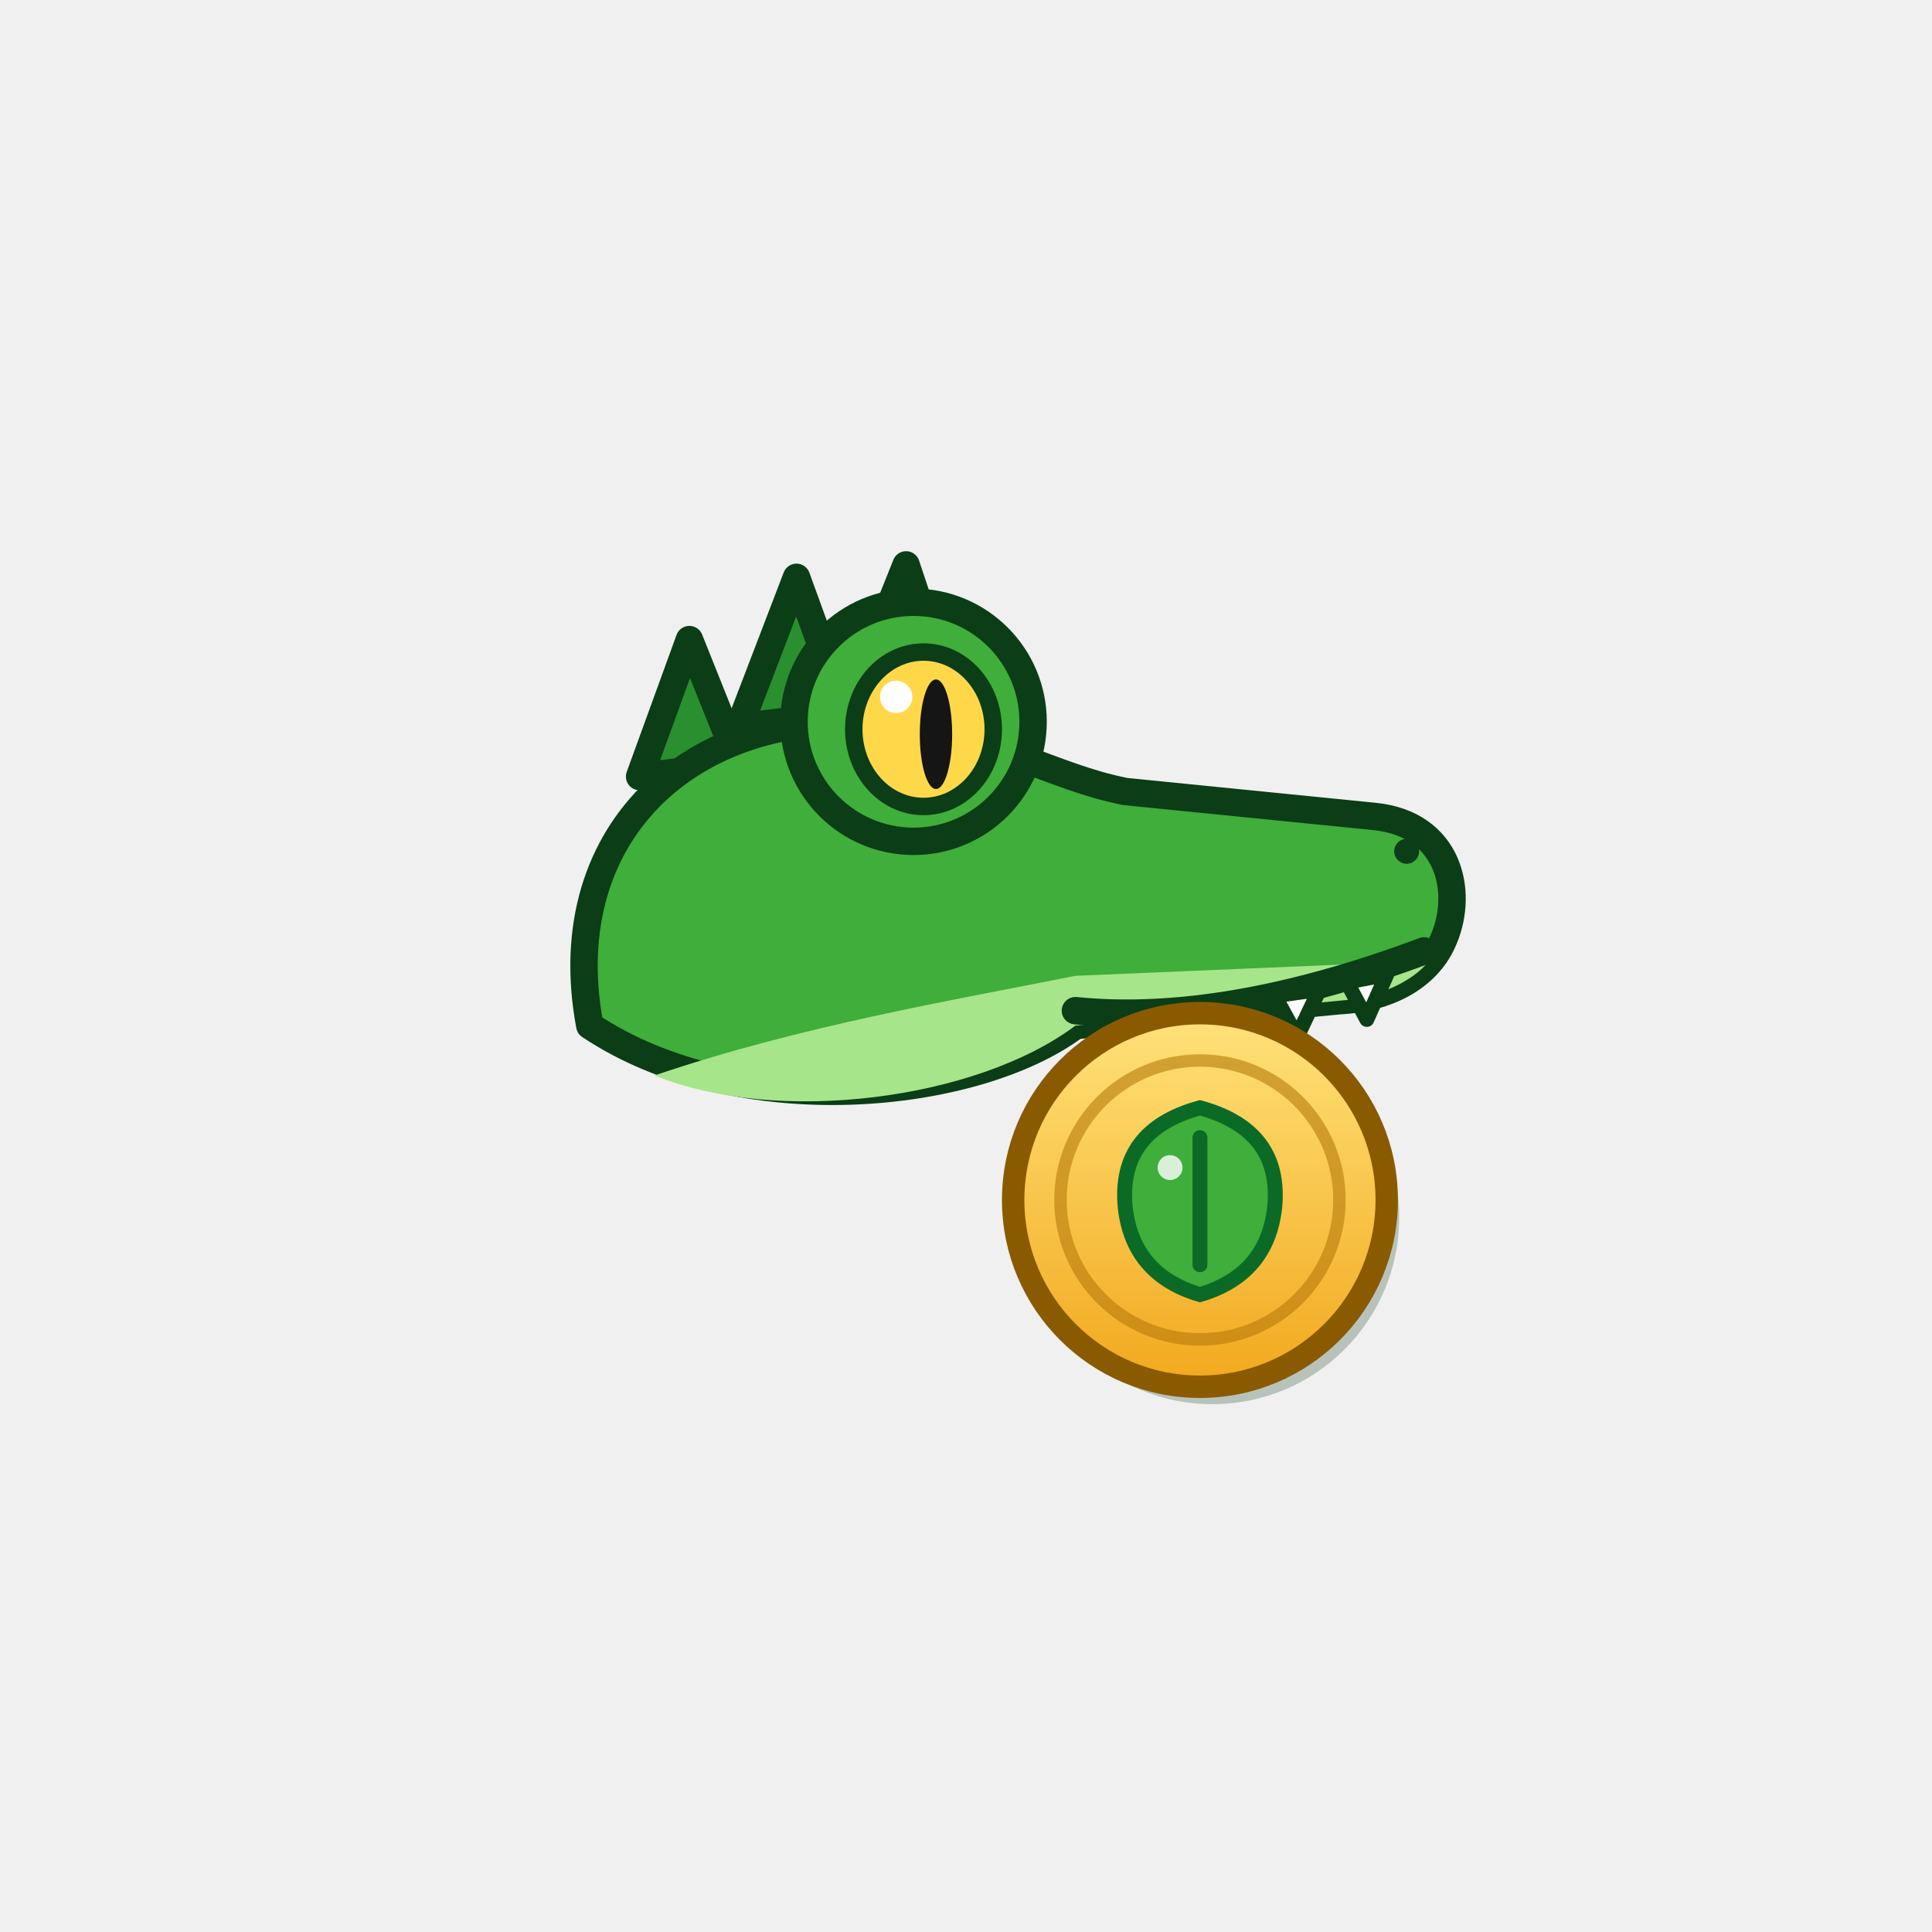
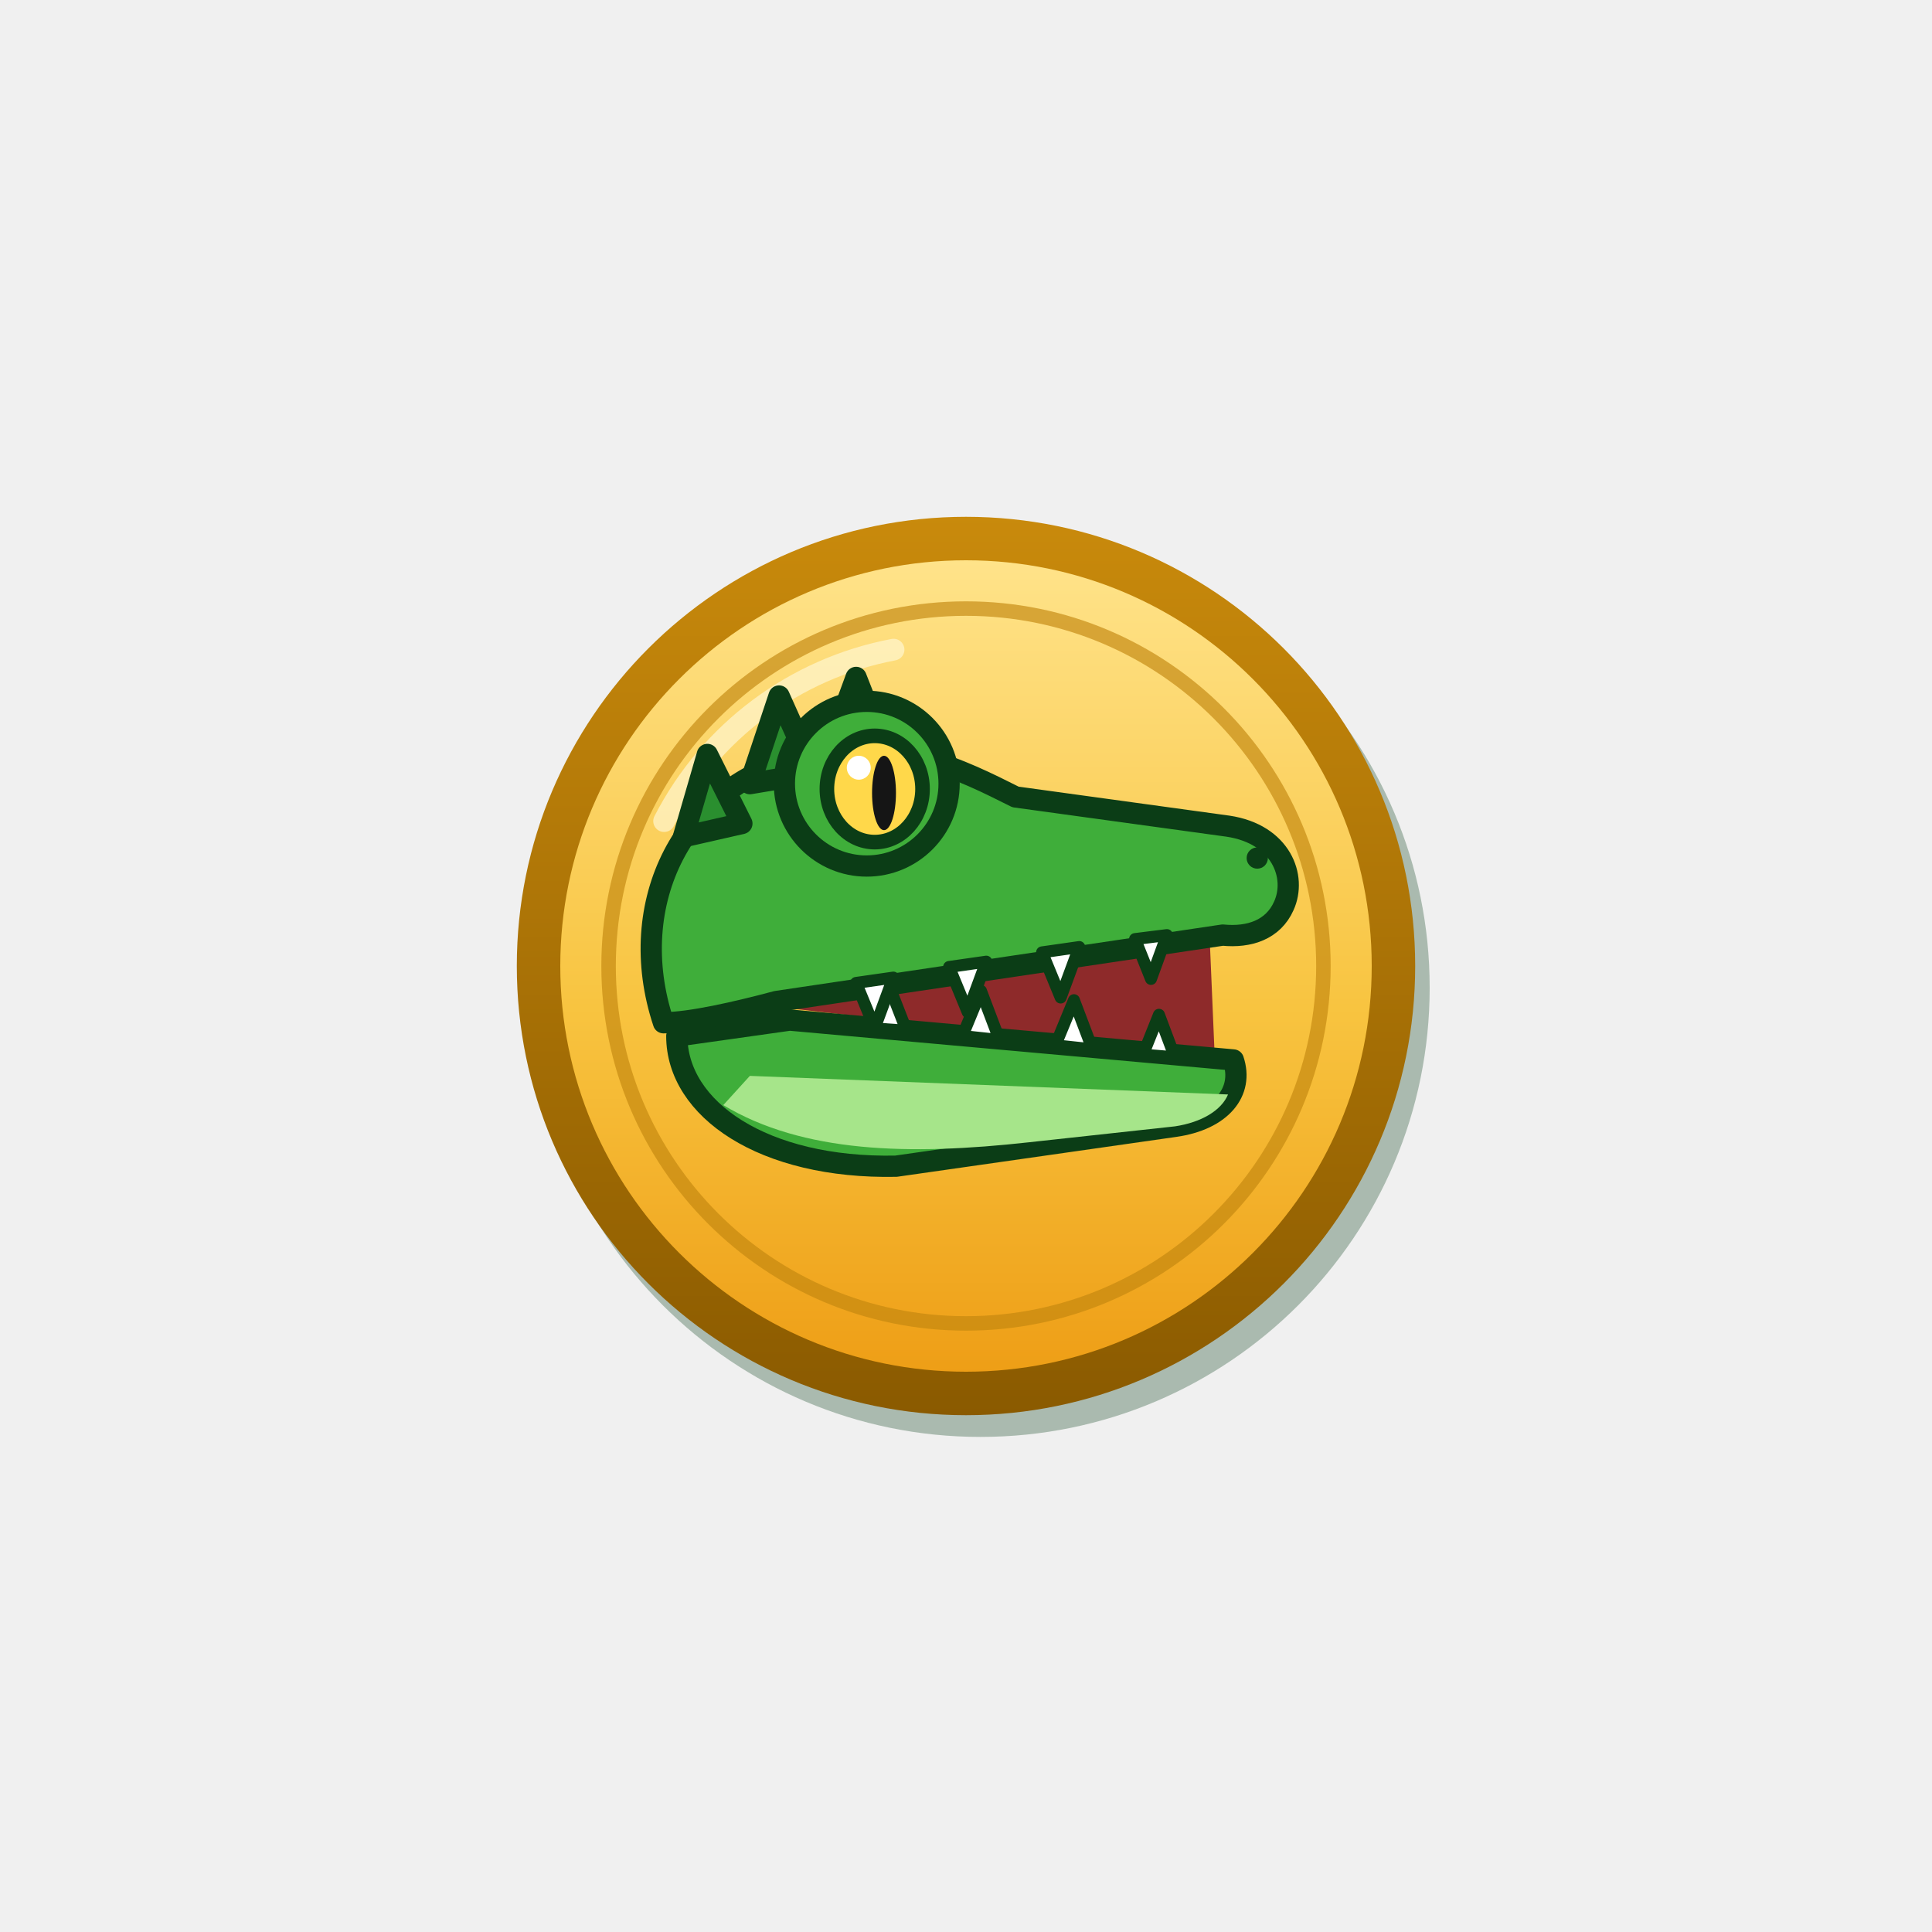
<svg xmlns="http://www.w3.org/2000/svg" viewBox="0 0 1024 1024" width="1024" height="1024">
  <defs>
    <linearGradient id="bg" x1="0" y1="0" x2="1" y2="1">
      <stop offset="0" stop-color="#1FA33A" />
      <stop offset="1" stop-color="#0B6B26" />
    </linearGradient>
-     <radialGradient id="glow" cx="0.3" cy="0.25" r="0.8">
+     <radialGradient id="glow" cx="0.3" cy="0.22" r="0.85">
      <stop offset="0" stop-color="#FFFFFF" stop-opacity="0.22" />
      <stop offset="1" stop-color="#FFFFFF" stop-opacity="0" />
    </radialGradient>
    <linearGradient id="coin" x1="0" y1="0" x2="0" y2="1">
-       <stop offset="0" stop-color="#FFE27A" />
-       <stop offset="1" stop-color="#F2A81D" />
+       <stop offset="0" stop-color="#FFE38A" />
+       <stop offset="0.55" stop-color="#F8C440" />
+       <stop offset="1" stop-color="#EE9E16" />
+     </linearGradient>
+     <linearGradient id="rim" x1="0" y1="0" x2="0" y2="1">
+       <stop offset="0" stop-color="#C98A0C" />
+       <stop offset="1" stop-color="#8A5A00" />
    </linearGradient>
  </defs>
-   <g transform="translate(174 174) scale(0.66)">
-     <g stroke="#0B3D16" stroke-width="22" stroke-linejoin="round" stroke-linecap="round">
-       <path d="M250,360 l40,-110 l40,100 Z M330,320 l46,-120 l40,110 Z M420,300 l44,-110 l36,108 Z" fill="#2A8F2F" />
-       <path d="M210,560 C180,400 300,300 450,318 C540,330 580,360 640,372 L840,392 C900,398 912,452 896,490              C884,520 852,538 812,540 L600,560 C520,620 330,640 210,560 Z" fill="#3FAE3A" />
-       <path d="M262,600 C360,640 520,620 600,560 L812,540 C840,538 870,526 884,508 L600,520 C500,540 380,560 262,600 Z" fill="#A6E58A" stroke="none" />
-       <path d="M600,548 Q720,560 880,500" fill="none" />
-       <path d="M640,548 l18,34 l18,-36 Z M700,543 l18,34 l18,-37 Z M760,536 l18,33 l18,-38 Z M818,525 l16,30 l16,-36 Z" fill="#FFFFFF" stroke-width="12" />
-       <circle cx="866" cy="420" r="10" fill="#0B3D16" stroke="none" />
-       <circle cx="470" cy="316" r="96" fill="#3FAE3A" />
-       <ellipse cx="478" cy="322" rx="56" ry="62" fill="#FFD84A" stroke-width="14" />
-       <ellipse cx="488" cy="326" rx="13" ry="44" fill="#151515" stroke="none" />
-       <circle cx="456" cy="296" r="13" fill="#FFFFFF" stroke="none" />
-     </g>
-     <g transform="translate(700 700)">
-       <circle r="150" fill="#0B3D16" opacity="0.25" transform="translate(10 14)" />
-       <circle r="150" fill="url(#coin)" stroke="#8A5A00" stroke-width="18" />
-       <circle r="112" fill="none" stroke="#B57A0A" stroke-width="10" opacity="0.6" />
-       <path d="M0,-74 Q66,-56 60,6 Q54,60 0,76 Q-54,60 -60,6 Q-66,-56 0,-74 Z" fill="#3FAE3A" stroke="#0B6B26" stroke-width="12" />
-       <path d="M0,-50 L0,52" stroke="#0B6B26" stroke-width="12" stroke-linecap="round" />
-       <circle cx="-24" cy="-26" r="10" fill="#FFFFFF" opacity="0.8" />
+   <g transform="translate(512 512) scale(0.64)">
+     <circle r="372" fill="#063D16" opacity="0.30" transform="translate(12 18)" />
+     <circle r="372" fill="url(#rim)" />
+     <circle r="336" fill="url(#coin)" />
+     <circle r="296" fill="none" stroke="#C2860E" stroke-width="12" opacity="0.65" />
+     <path d="M-250,-120 A270,270 0 0 1 -60,-262" fill="none" stroke="#FFF6D0" stroke-width="18" stroke-linecap="round" opacity="0.7" />
+     <g transform="translate(-14 14) scale(1.1)" stroke="#0B3D16" stroke-width="16" stroke-linejoin="round" stroke-linecap="round">
+       <path d="M-130,18 L196,-38 L200,56 Z" fill="#8E2A2A" stroke="none" />
+       <path d="M-205,40 C-205,95 -140,140 -40,138 L170,108 C205,103 222,82 214,58 L-120,28 Z" fill="#3FAE3A" />
+       <path d="M-170,92 C-110,128 -30,130 60,120 L170,108 C190,105 205,96 210,84 L-150,70 Z" fill="#A6E58A" stroke="none" />
+       <path d="M-60,34 l14,-34 l14,36 Z M10,40 l14,-34 l14,37 Z M80,47 l14,-34 l14,37 Z M146,54 l12,-30 l12,32 Z" fill="#FFFFFF" stroke-width="9" />
+       <path d="M-215,30 C-245,-60 -200,-150 -110,-170 C-40,-186 10,-160 50,-140 L210,-118 C250,-112 262,-80 252,-58 C244,-40 226,-34 206,-36 L-130,14 C-160,22 -195,30 -215,30 Z" fill="#3FAE3A" />
+       <path d="M-70,0 l14,34 l14,-38 Z M0,-12 l14,34 l14,-38 Z M70,-23 l14,34 l14,-38 Z M140,-33 l12,30 l12,-33 Z" fill="#FFFFFF" stroke-width="9" />
+       <path d="M-200,-110 l18,-62 l26,52 Z M-150,-150 l22,-66 l26,58 Z M-92,-170 l22,-60 l22,56 Z" fill="#2A8F2F" />
+       <circle cx="-62" cy="-150" r="62" fill="#3FAE3A" />
+       <ellipse cx="-56" cy="-146" rx="36" ry="40" fill="#FFD84A" stroke-width="11" />
+       <ellipse cx="-49" cy="-143" rx="9" ry="28" fill="#151515" stroke="none" />
+       <circle cx="-68" cy="-162" r="9" fill="#FFFFFF" stroke="none" />
+       <circle cx="232" cy="-94" r="8" fill="#0B3D16" stroke="none" />
    </g>
  </g>
</svg>
